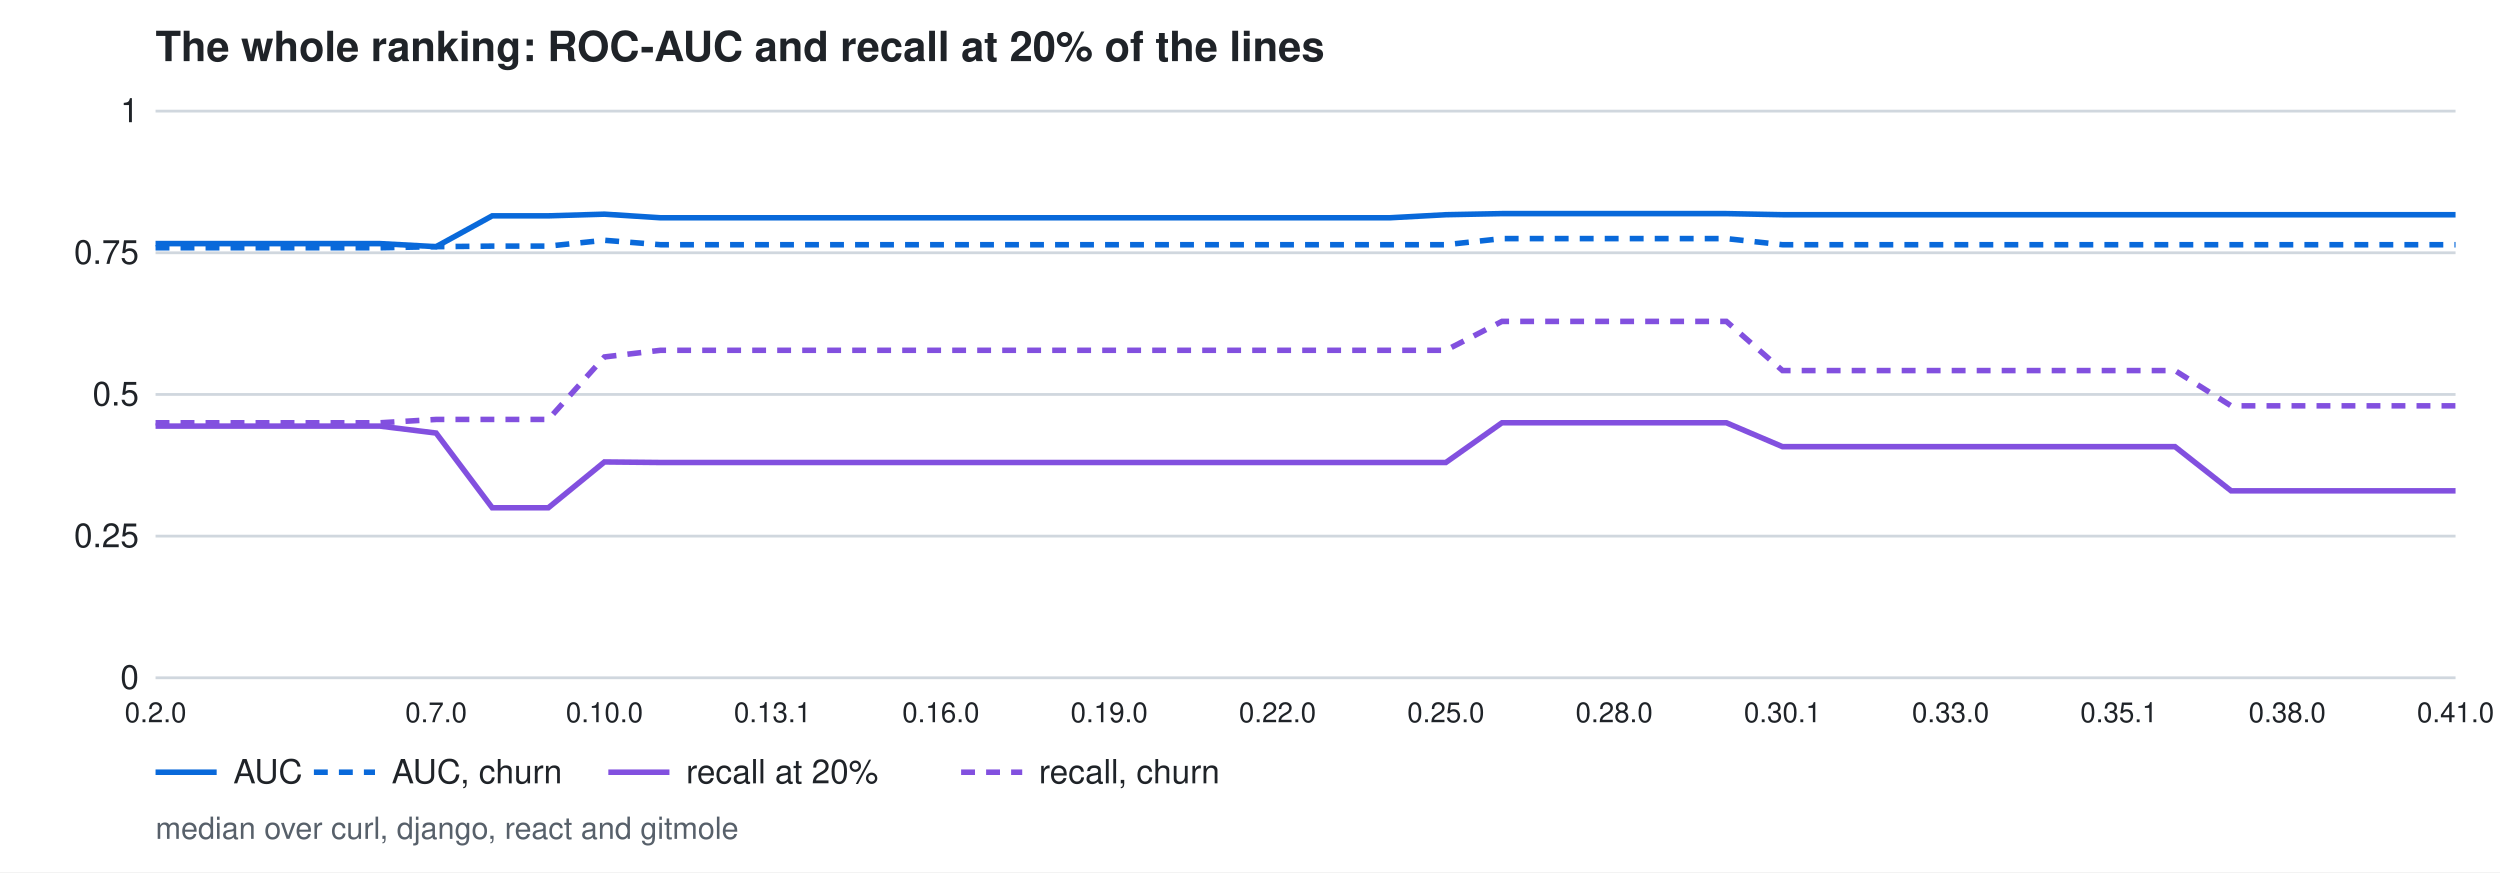
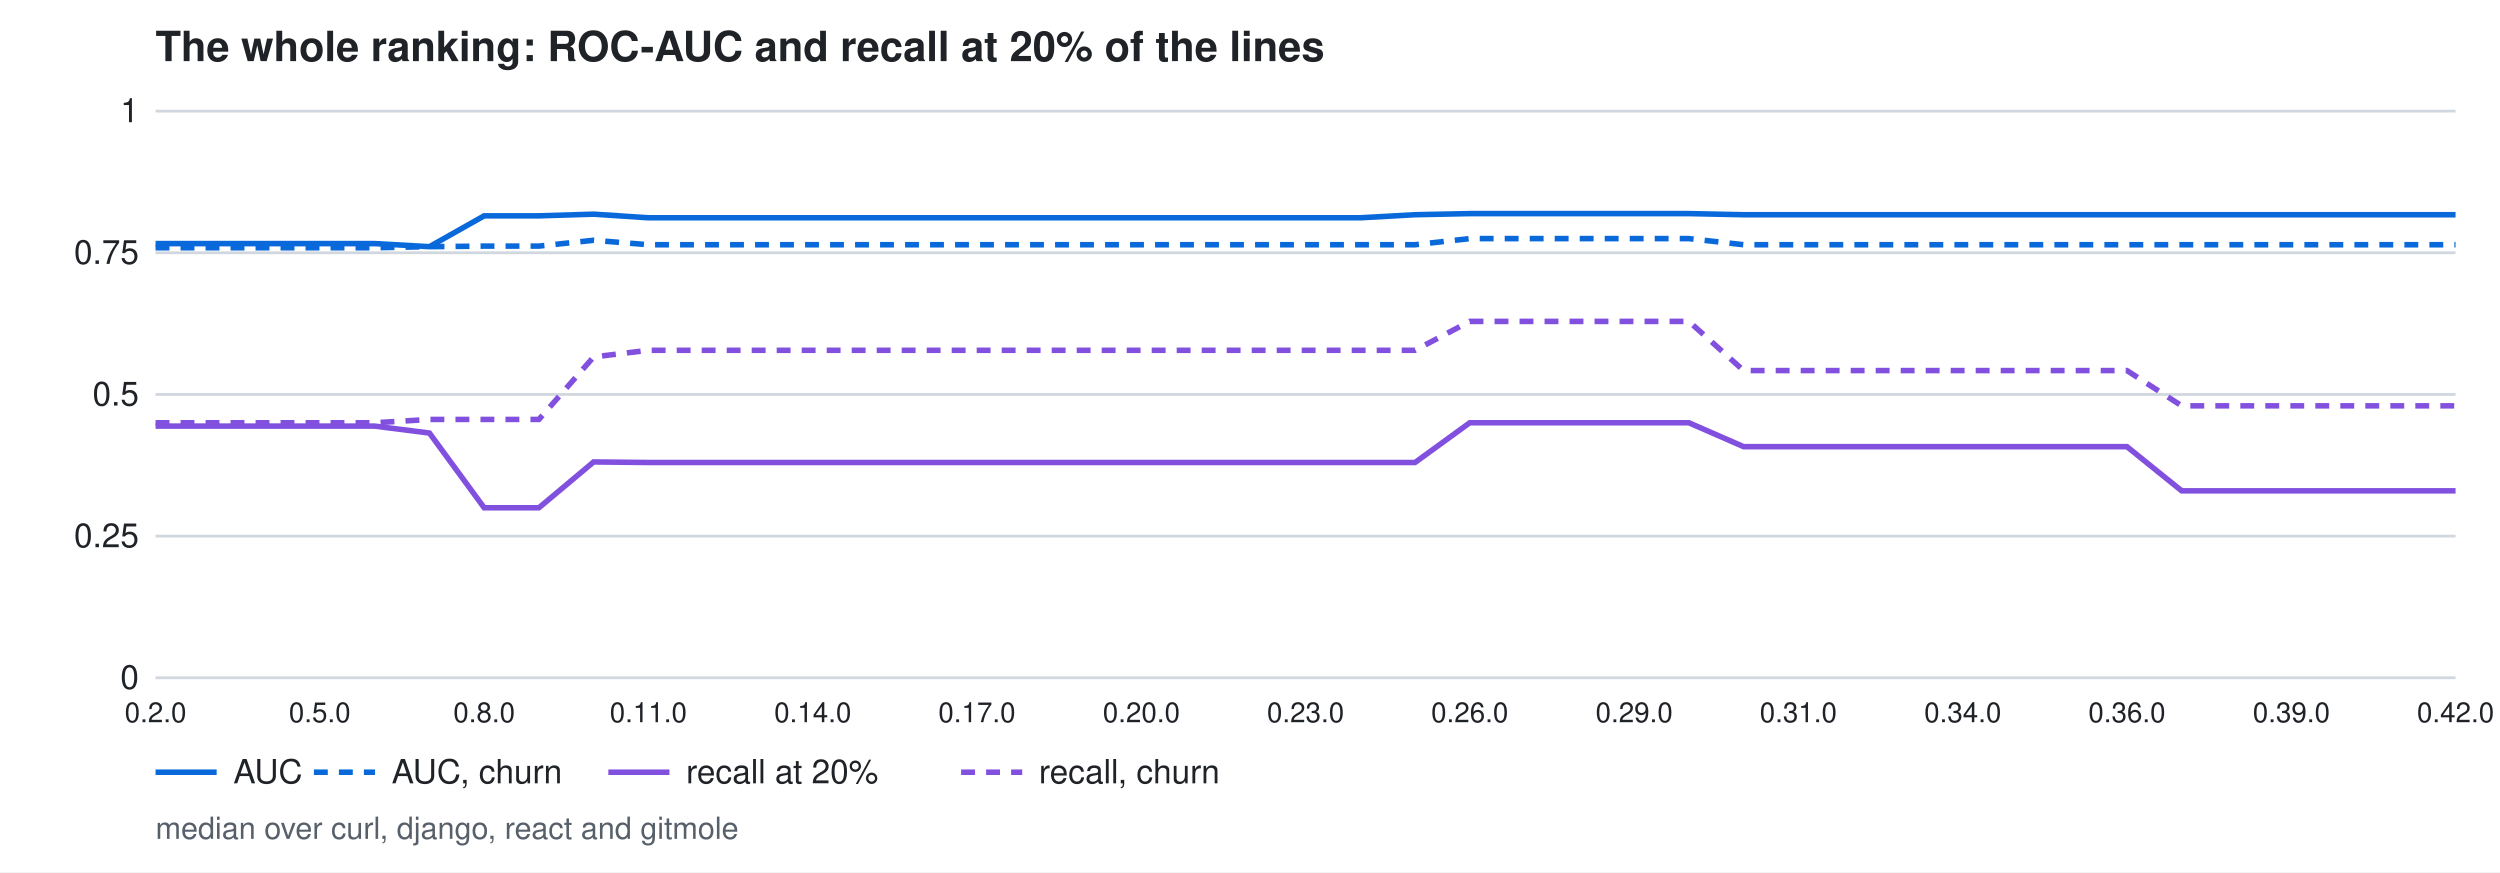
<svg xmlns="http://www.w3.org/2000/svg" width="900" height="314" viewBox="0 0 900 314" font-family="-apple-system,Segoe UI,Helvetica,Arial,sans-serif" font-size="12">
  <rect width="900" height="314" fill="#ffffff" />
  <text x="56" y="22" font-size="15" font-weight="600" fill="#1f2328">The whole ranking: ROC-AUC and recall at 20% of the lines</text>
  <line x1="56" y1="244.0" x2="884" y2="244.0" stroke="#d0d7de" stroke-width="1" />
  <text x="50" y="248.0" text-anchor="end" fill="#1f2328">0</text>
  <line x1="56" y1="193.0" x2="884" y2="193.0" stroke="#d0d7de" stroke-width="1" />
  <text x="50" y="197.0" text-anchor="end" fill="#1f2328">0.25</text>
  <line x1="56" y1="142.0" x2="884" y2="142.0" stroke="#d0d7de" stroke-width="1" />
  <text x="50" y="146.0" text-anchor="end" fill="#1f2328">0.5</text>
  <line x1="56" y1="91.0" x2="884" y2="91.0" stroke="#d0d7de" stroke-width="1" />
  <text x="50" y="95.0" text-anchor="end" fill="#1f2328">0.75</text>
  <line x1="56" y1="40.0" x2="884" y2="40.0" stroke="#d0d7de" stroke-width="1" />
  <text x="50" y="44.0" text-anchor="end" fill="#1f2328">1</text>
  <text x="56.0" y="260" text-anchor="middle" fill="#1f2328" font-size="10">0.2.0</text>
-   <text x="157.0" y="260" text-anchor="middle" fill="#1f2328" font-size="10">0.7.0</text>
-   <text x="217.6" y="260" text-anchor="middle" fill="#1f2328" font-size="10">0.10.0</text>
-   <text x="278.1" y="260" text-anchor="middle" fill="#1f2328" font-size="10">0.13.1</text>
-   <text x="338.7" y="260" text-anchor="middle" fill="#1f2328" font-size="10">0.16.0</text>
-   <text x="399.3" y="260" text-anchor="middle" fill="#1f2328" font-size="10">0.19.0</text>
-   <text x="459.9" y="260" text-anchor="middle" fill="#1f2328" font-size="10">0.22.0</text>
-   <text x="520.5" y="260" text-anchor="middle" fill="#1f2328" font-size="10">0.25.0</text>
-   <text x="581.1" y="260" text-anchor="middle" fill="#1f2328" font-size="10">0.28.0</text>
-   <text x="641.7" y="260" text-anchor="middle" fill="#1f2328" font-size="10">0.30.1</text>
-   <text x="702.2" y="260" text-anchor="middle" fill="#1f2328" font-size="10">0.33.0</text>
-   <text x="762.8" y="260" text-anchor="middle" fill="#1f2328" font-size="10">0.35.1</text>
-   <text x="823.4" y="260" text-anchor="middle" fill="#1f2328" font-size="10">0.38.0</text>
-   <text x="884.0" y="260" text-anchor="middle" fill="#1f2328" font-size="10">0.41.0</text>
-   <polyline points="56.0,87.7 76.2,87.7 96.4,87.7 116.6,87.7 136.8,87.7 157.0,88.8 177.2,77.7 197.4,77.7 217.6,77.1 237.8,78.4 258.0,78.4 278.1,78.4 298.3,78.4 318.5,78.4 338.7,78.4 358.9,78.4 379.1,78.4 399.3,78.4 419.5,78.4 439.7,78.4 459.9,78.4 480.1,78.4 500.3,78.4 520.5,77.3 540.7,76.9 560.9,76.9 581.1,76.9 601.3,76.9 621.5,76.9 641.7,77.3 661.9,77.3 682.0,77.3 702.2,77.3 722.4,77.3 742.6,77.3 762.8,77.3 783.0,77.3 803.2,77.3 823.4,77.3 843.6,77.3 863.8,77.3 884.0,77.3" fill="none" stroke="#0969da" stroke-width="2" />
-   <polyline points="56.0,89.2 76.2,89.2 96.4,89.2 116.6,89.2 136.8,89.2 157.0,88.8 177.2,88.6 197.4,88.6 217.6,86.5 237.8,88.1 258.0,88.1 278.1,88.1 298.3,88.1 318.5,88.1 338.7,88.1 358.9,88.1 379.1,88.1 399.3,88.1 419.5,88.1 439.7,88.1 459.9,88.1 480.1,88.1 500.3,88.1 520.5,88.1 540.7,85.9 560.9,85.9 581.1,85.9 601.3,85.9 621.5,85.9 641.7,88.1 661.9,88.1 682.0,88.1 702.2,88.1 722.4,88.1 742.6,88.1 762.8,88.1 783.0,88.1 803.2,88.1 823.4,88.1 843.6,88.1 863.8,88.1 884.0,88.1" fill="none" stroke="#0969da" stroke-width="2" stroke-dasharray="5 4" />
-   <polyline points="56.0,153.4 76.2,153.4 96.4,153.4 116.6,153.4 136.8,153.4 157.0,155.9 177.2,182.8 197.4,182.8 217.6,166.3 237.8,166.5 258.0,166.5 278.1,166.5 298.3,166.5 318.5,166.5 338.7,166.5 358.9,166.5 379.1,166.5 399.3,166.5 419.5,166.5 439.7,166.5 459.9,166.5 480.1,166.5 500.3,166.5 520.5,166.5 540.7,152.2 560.9,152.2 581.1,152.2 601.3,152.2 621.5,152.2 641.7,160.8 661.9,160.8 682.0,160.8 702.2,160.8 722.4,160.8 742.6,160.8 762.8,160.8 783.0,160.8 803.2,176.7 823.4,176.7 843.6,176.7 863.8,176.7 884.0,176.7" fill="none" stroke="#8250df" stroke-width="2" />
-   <polyline points="56.0,152.2 76.2,152.2 96.4,152.2 116.6,152.2 136.8,152.2 157.0,151.0 177.2,151.0 197.4,151.0 217.6,128.5 237.8,126.1 258.0,126.1 278.1,126.1 298.3,126.1 318.5,126.1 338.7,126.1 358.9,126.1 379.1,126.1 399.3,126.1 419.5,126.1 439.7,126.1 459.9,126.1 480.1,126.1 500.3,126.1 520.5,126.1 540.7,115.7 560.9,115.7 581.1,115.7 601.3,115.7 621.5,115.7 641.7,133.4 661.9,133.4 682.0,133.4 702.2,133.4 722.4,133.4 742.6,133.4 762.8,133.4 783.0,133.4 803.2,146.1 823.4,146.1 843.6,146.1 863.8,146.1 884.0,146.1" fill="none" stroke="#8250df" stroke-width="2" stroke-dasharray="5 4" />
+   <text x="115.1" y="260" text-anchor="middle" fill="#1f2328" font-size="10">0.5.0</text>
+   <text x="174.3" y="260" text-anchor="middle" fill="#1f2328" font-size="10">0.8.0</text>
+   <text x="233.4" y="260" text-anchor="middle" fill="#1f2328" font-size="10">0.11.0</text>
+   <text x="292.6" y="260" text-anchor="middle" fill="#1f2328" font-size="10">0.14.0</text>
+   <text x="351.7" y="260" text-anchor="middle" fill="#1f2328" font-size="10">0.17.0</text>
+   <text x="410.9" y="260" text-anchor="middle" fill="#1f2328" font-size="10">0.20.0</text>
+   <text x="470.0" y="260" text-anchor="middle" fill="#1f2328" font-size="10">0.23.0</text>
+   <text x="529.1" y="260" text-anchor="middle" fill="#1f2328" font-size="10">0.26.0</text>
+   <text x="588.3" y="260" text-anchor="middle" fill="#1f2328" font-size="10">0.29.0</text>
+   <text x="647.4" y="260" text-anchor="middle" fill="#1f2328" font-size="10">0.31.0</text>
+   <text x="706.6" y="260" text-anchor="middle" fill="#1f2328" font-size="10">0.34.0</text>
+   <text x="765.7" y="260" text-anchor="middle" fill="#1f2328" font-size="10">0.36.0</text>
+   <text x="824.9" y="260" text-anchor="middle" fill="#1f2328" font-size="10">0.39.0</text>
+   <text x="884.0" y="260" text-anchor="middle" fill="#1f2328" font-size="10">0.42.0</text>
+   <polyline points="56.0,87.7 75.7,87.7 95.4,87.7 115.1,87.7 134.9,87.7 154.6,88.8 174.3,77.7 194.0,77.7 213.7,77.1 233.4,78.4 253.1,78.4 272.9,78.4 292.6,78.4 312.3,78.4 332.0,78.4 351.7,78.4 371.4,78.4 391.1,78.4 410.9,78.4 430.6,78.4 450.3,78.4 470.0,78.4 489.7,78.4 509.4,77.3 529.1,76.9 548.9,76.9 568.6,76.9 588.3,76.9 608.0,76.9 627.7,77.3 647.4,77.3 667.1,77.3 686.9,77.3 706.6,77.3 726.3,77.3 746.0,77.3 765.7,77.3 785.4,77.3 805.1,77.3 824.9,77.3 844.6,77.3 864.3,77.3 884.0,77.3" fill="none" stroke="#0969da" stroke-width="2" />
+   <polyline points="56.0,89.2 75.7,89.2 95.4,89.2 115.1,89.2 134.9,89.2 154.6,88.8 174.3,88.6 194.0,88.6 213.7,86.5 233.4,88.1 253.1,88.1 272.9,88.1 292.6,88.1 312.3,88.1 332.0,88.1 351.7,88.1 371.4,88.1 391.1,88.1 410.9,88.1 430.6,88.1 450.3,88.1 470.0,88.1 489.7,88.1 509.4,88.1 529.1,85.9 548.9,85.9 568.6,85.9 588.3,85.9 608.0,85.9 627.7,88.1 647.4,88.1 667.1,88.1 686.9,88.1 706.6,88.1 726.3,88.1 746.0,88.1 765.7,88.1 785.4,88.1 805.1,88.1 824.9,88.1 844.6,88.1 864.3,88.1 884.0,88.1" fill="none" stroke="#0969da" stroke-width="2" stroke-dasharray="5 4" />
+   <polyline points="56.0,153.4 75.7,153.4 95.4,153.4 115.1,153.4 134.9,153.4 154.6,155.9 174.3,182.8 194.0,182.8 213.7,166.3 233.4,166.5 253.1,166.5 272.9,166.5 292.6,166.5 312.3,166.5 332.0,166.5 351.7,166.5 371.4,166.5 391.1,166.5 410.9,166.5 430.6,166.5 450.3,166.5 470.0,166.5 489.7,166.5 509.4,166.5 529.1,152.2 548.9,152.2 568.6,152.2 588.3,152.2 608.0,152.2 627.7,160.8 647.4,160.8 667.1,160.8 686.9,160.8 706.6,160.8 726.3,160.8 746.0,160.8 765.7,160.8 785.4,176.7 805.1,176.7 824.9,176.7 844.6,176.7 864.3,176.7 884.0,176.7" fill="none" stroke="#8250df" stroke-width="2" />
+   <polyline points="56.0,152.2 75.7,152.2 95.4,152.2 115.1,152.2 134.9,152.2 154.6,151.0 174.3,151.0 194.0,151.0 213.7,128.5 233.4,126.1 253.1,126.1 272.9,126.1 292.6,126.1 312.3,126.1 332.0,126.1 351.7,126.1 371.4,126.1 391.1,126.1 410.9,126.1 430.6,126.1 450.3,126.1 470.0,126.1 489.7,126.1 509.4,126.1 529.1,115.7 548.9,115.7 568.6,115.7 588.3,115.7 608.0,115.7 627.7,133.4 647.4,133.4 667.1,133.4 686.9,133.4 706.6,133.4 726.3,133.4 746.0,133.4 765.7,133.4 785.4,146.1 805.1,146.1 824.9,146.1 844.6,146.1 864.3,146.1 884.0,146.1" fill="none" stroke="#8250df" stroke-width="2" stroke-dasharray="5 4" />
  <line x1="56" y1="278" x2="78" y2="278" stroke="#0969da" stroke-width="2" />
  <text x="84" y="282" fill="#1f2328">AUC</text>
  <line x1="113" y1="278" x2="135" y2="278" stroke="#0969da" stroke-width="2" stroke-dasharray="5 4" />
  <text x="141" y="282" fill="#1f2328">AUC, churn</text>
  <line x1="219" y1="278" x2="241" y2="278" stroke="#8250df" stroke-width="2" />
  <text x="247" y="282" fill="#1f2328">recall at 20%</text>
  <line x1="346" y1="278" x2="368" y2="278" stroke="#8250df" stroke-width="2" stroke-dasharray="5 4" />
  <text x="374" y="282" fill="#1f2328">recall, churn</text>
  <text x="56" y="302" fill="#57606a" font-size="11">median over curl, django, react and gitmole</text>
</svg>
